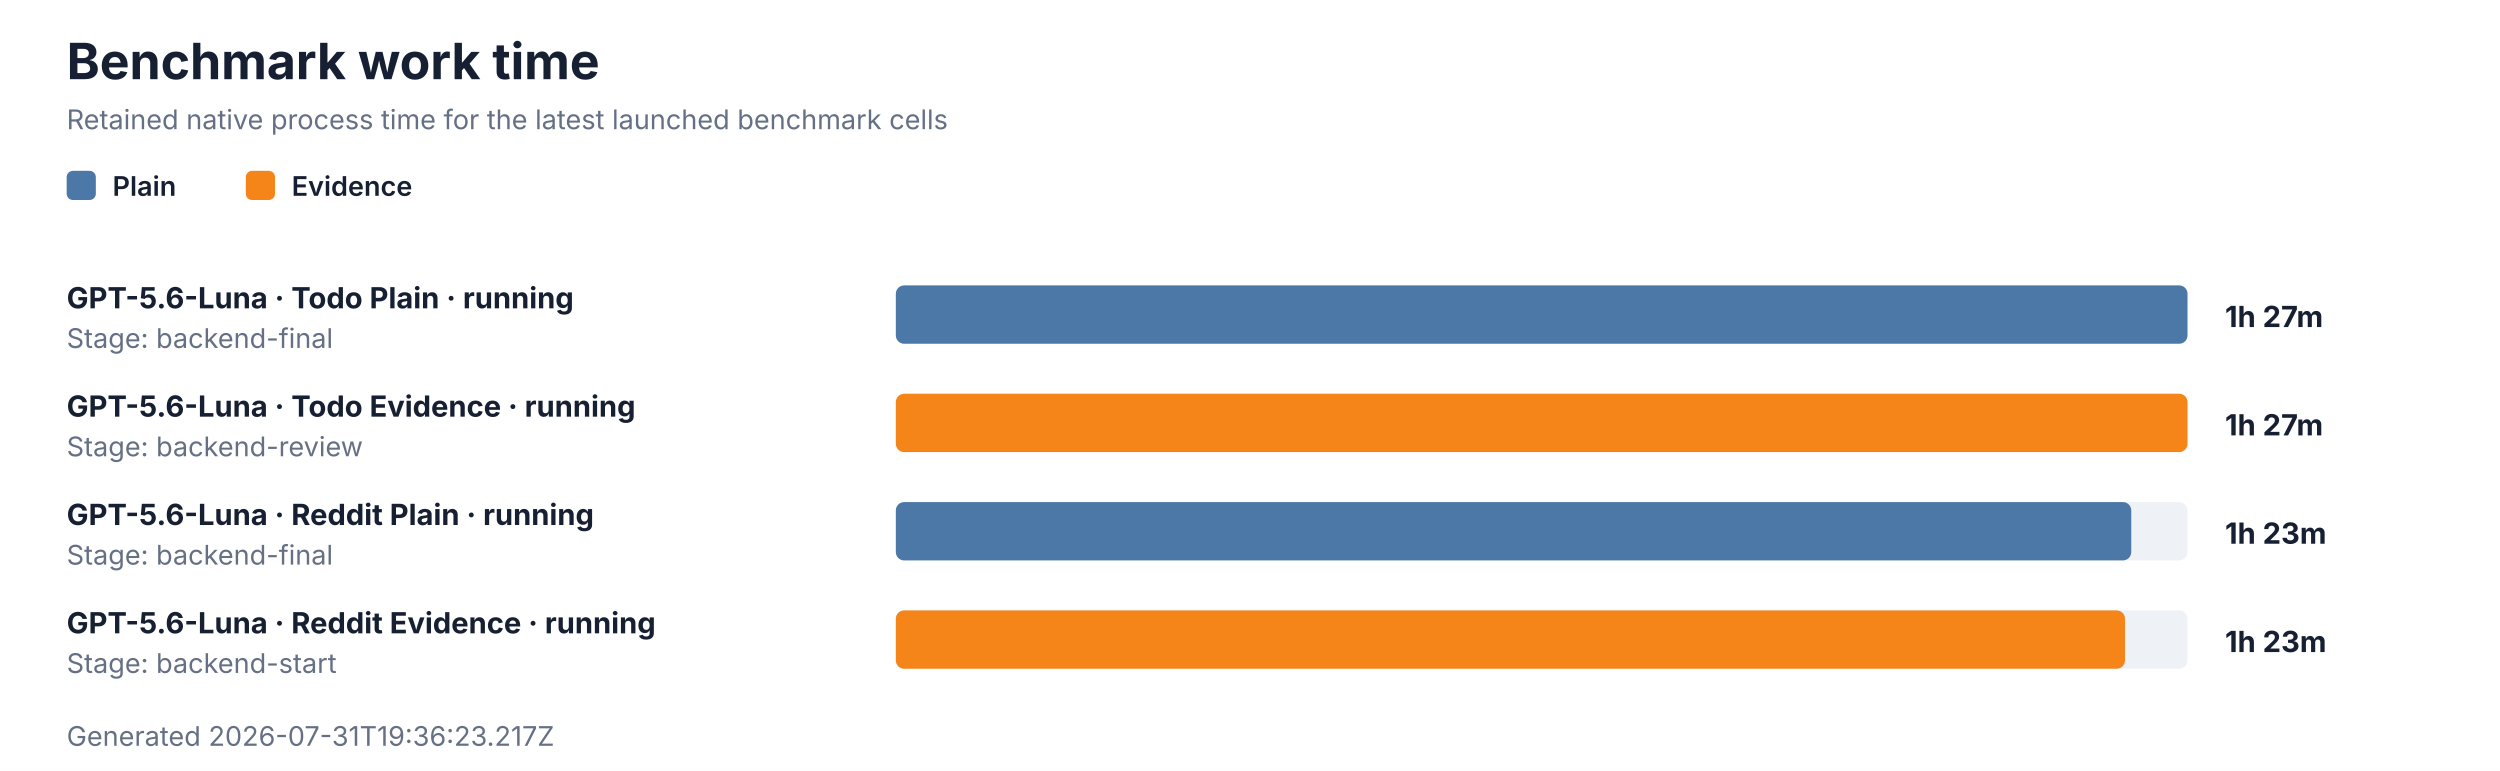
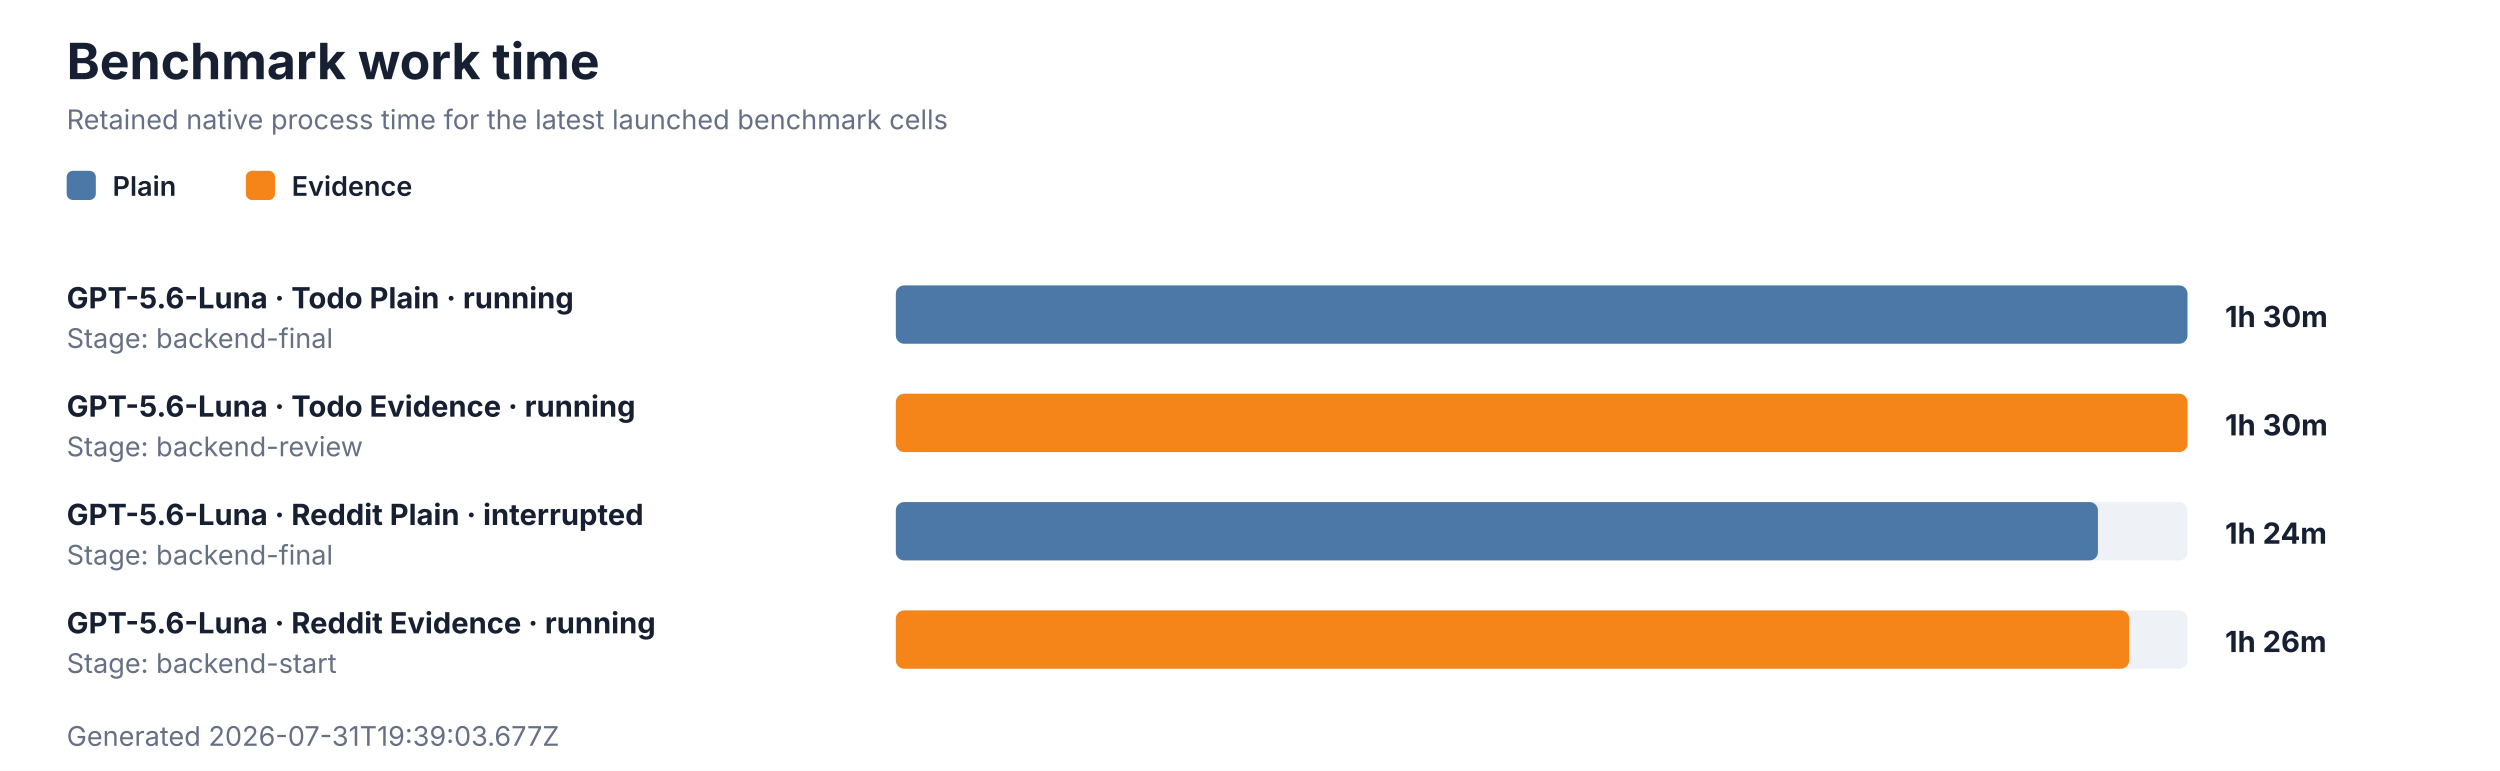
<svg xmlns="http://www.w3.org/2000/svg" role="img" aria-labelledby="title description" viewBox="0 0 1200 370" width="1200" height="370">
  <style>
  text { font-family: Inter, ui-sans-serif, system-ui, -apple-system, BlinkMacSystemFont, 'Segoe UI', sans-serif; fill: #172033; }
  .title { font-size: 24px; font-weight: 700; }
  .subtitle, .stage, .generated { font-size: 13px; fill: #667085; }
  .label { font-size: 14px; font-weight: 650; }
  .value { font-size: 14px; font-weight: 700; }
  .legend { font-size: 13px; font-weight: 600; }
  .empty { font-size: 15px; fill: #667085; }
  .track { fill: #eef1f6; }
</style>
  <rect width="1200" height="370" fill="#ffffff" />
  <text x="32" y="38" class="title">Benchmark work time</text>
  <text x="32" y="62" class="subtitle">Retained native process time for the latest launched benchmark cells</text>
  <rect x="32" y="82" width="14" height="14" rx="3" fill="#4c78a8" />
  <text x="54" y="94" class="legend">Plain</text>
  <rect x="118" y="82" width="14" height="14" rx="3" fill="#f58518" />
  <text x="140" y="94" class="legend">Evidence</text>
  <text x="32" y="148" class="label">GPT-5.6-Luna · Todo Plain · running</text>
  <text x="32" y="167" class="stage">Stage: backend-final</text>
  <rect x="430" y="137" width="620" height="28" rx="4" class="track" />
  <rect x="430" y="137" width="620" height="28" rx="4" fill="#4c78a8" />
-   <text x="1068" y="157" class="value">1h 27m</text>
+   <text x="1068" y="157" class="value">1h 30m</text>
  <text x="32" y="200" class="label">GPT-5.6-Luna · Todo Evidence · running</text>
  <text x="32" y="219" class="stage">Stage: backend-review</text>
  <rect x="430" y="189" width="620" height="28" rx="4" class="track" />
  <rect x="430" y="189" width="620" height="28" rx="4" fill="#f58518" />
-   <text x="1068" y="209" class="value">1h 27m</text>
-   <text x="32" y="252" class="label">GPT-5.6-Luna · Reddit Plain · running</text>
+   <text x="1068" y="209" class="value">1h 30m</text>
+   <text x="32" y="252" class="label">GPT-5.6-Luna · Reddit Plain · interrupted</text>
  <text x="32" y="271" class="stage">Stage: backend-final</text>
  <rect x="430" y="241" width="620" height="28" rx="4" class="track" />
-   <rect x="430" y="241" width="593" height="28" rx="4" fill="#4c78a8" />
-   <text x="1068" y="261" class="value">1h 23m</text>
+   <rect x="430" y="241" width="577" height="28" rx="4" fill="#4c78a8" />
+   <text x="1068" y="261" class="value">1h 24m</text>
  <text x="32" y="304" class="label">GPT-5.6-Luna · Reddit Evidence · running</text>
  <text x="32" y="323" class="stage">Stage: backend-start</text>
  <rect x="430" y="293" width="620" height="28" rx="4" class="track" />
-   <rect x="430" y="293" width="590" height="28" rx="4" fill="#f58518" />
-   <text x="1068" y="313" class="value">1h 23m</text>
-   <text x="32" y="358" class="generated">Generated 2026-07-31T19:36:23.217Z</text>
+   <rect x="430" y="293" width="592" height="28" rx="4" fill="#f58518" />
+   <text x="1068" y="313" class="value">1h 26m</text>
+   <text x="32" y="358" class="generated">Generated 2026-07-31T19:39:03.677Z</text>
</svg>
